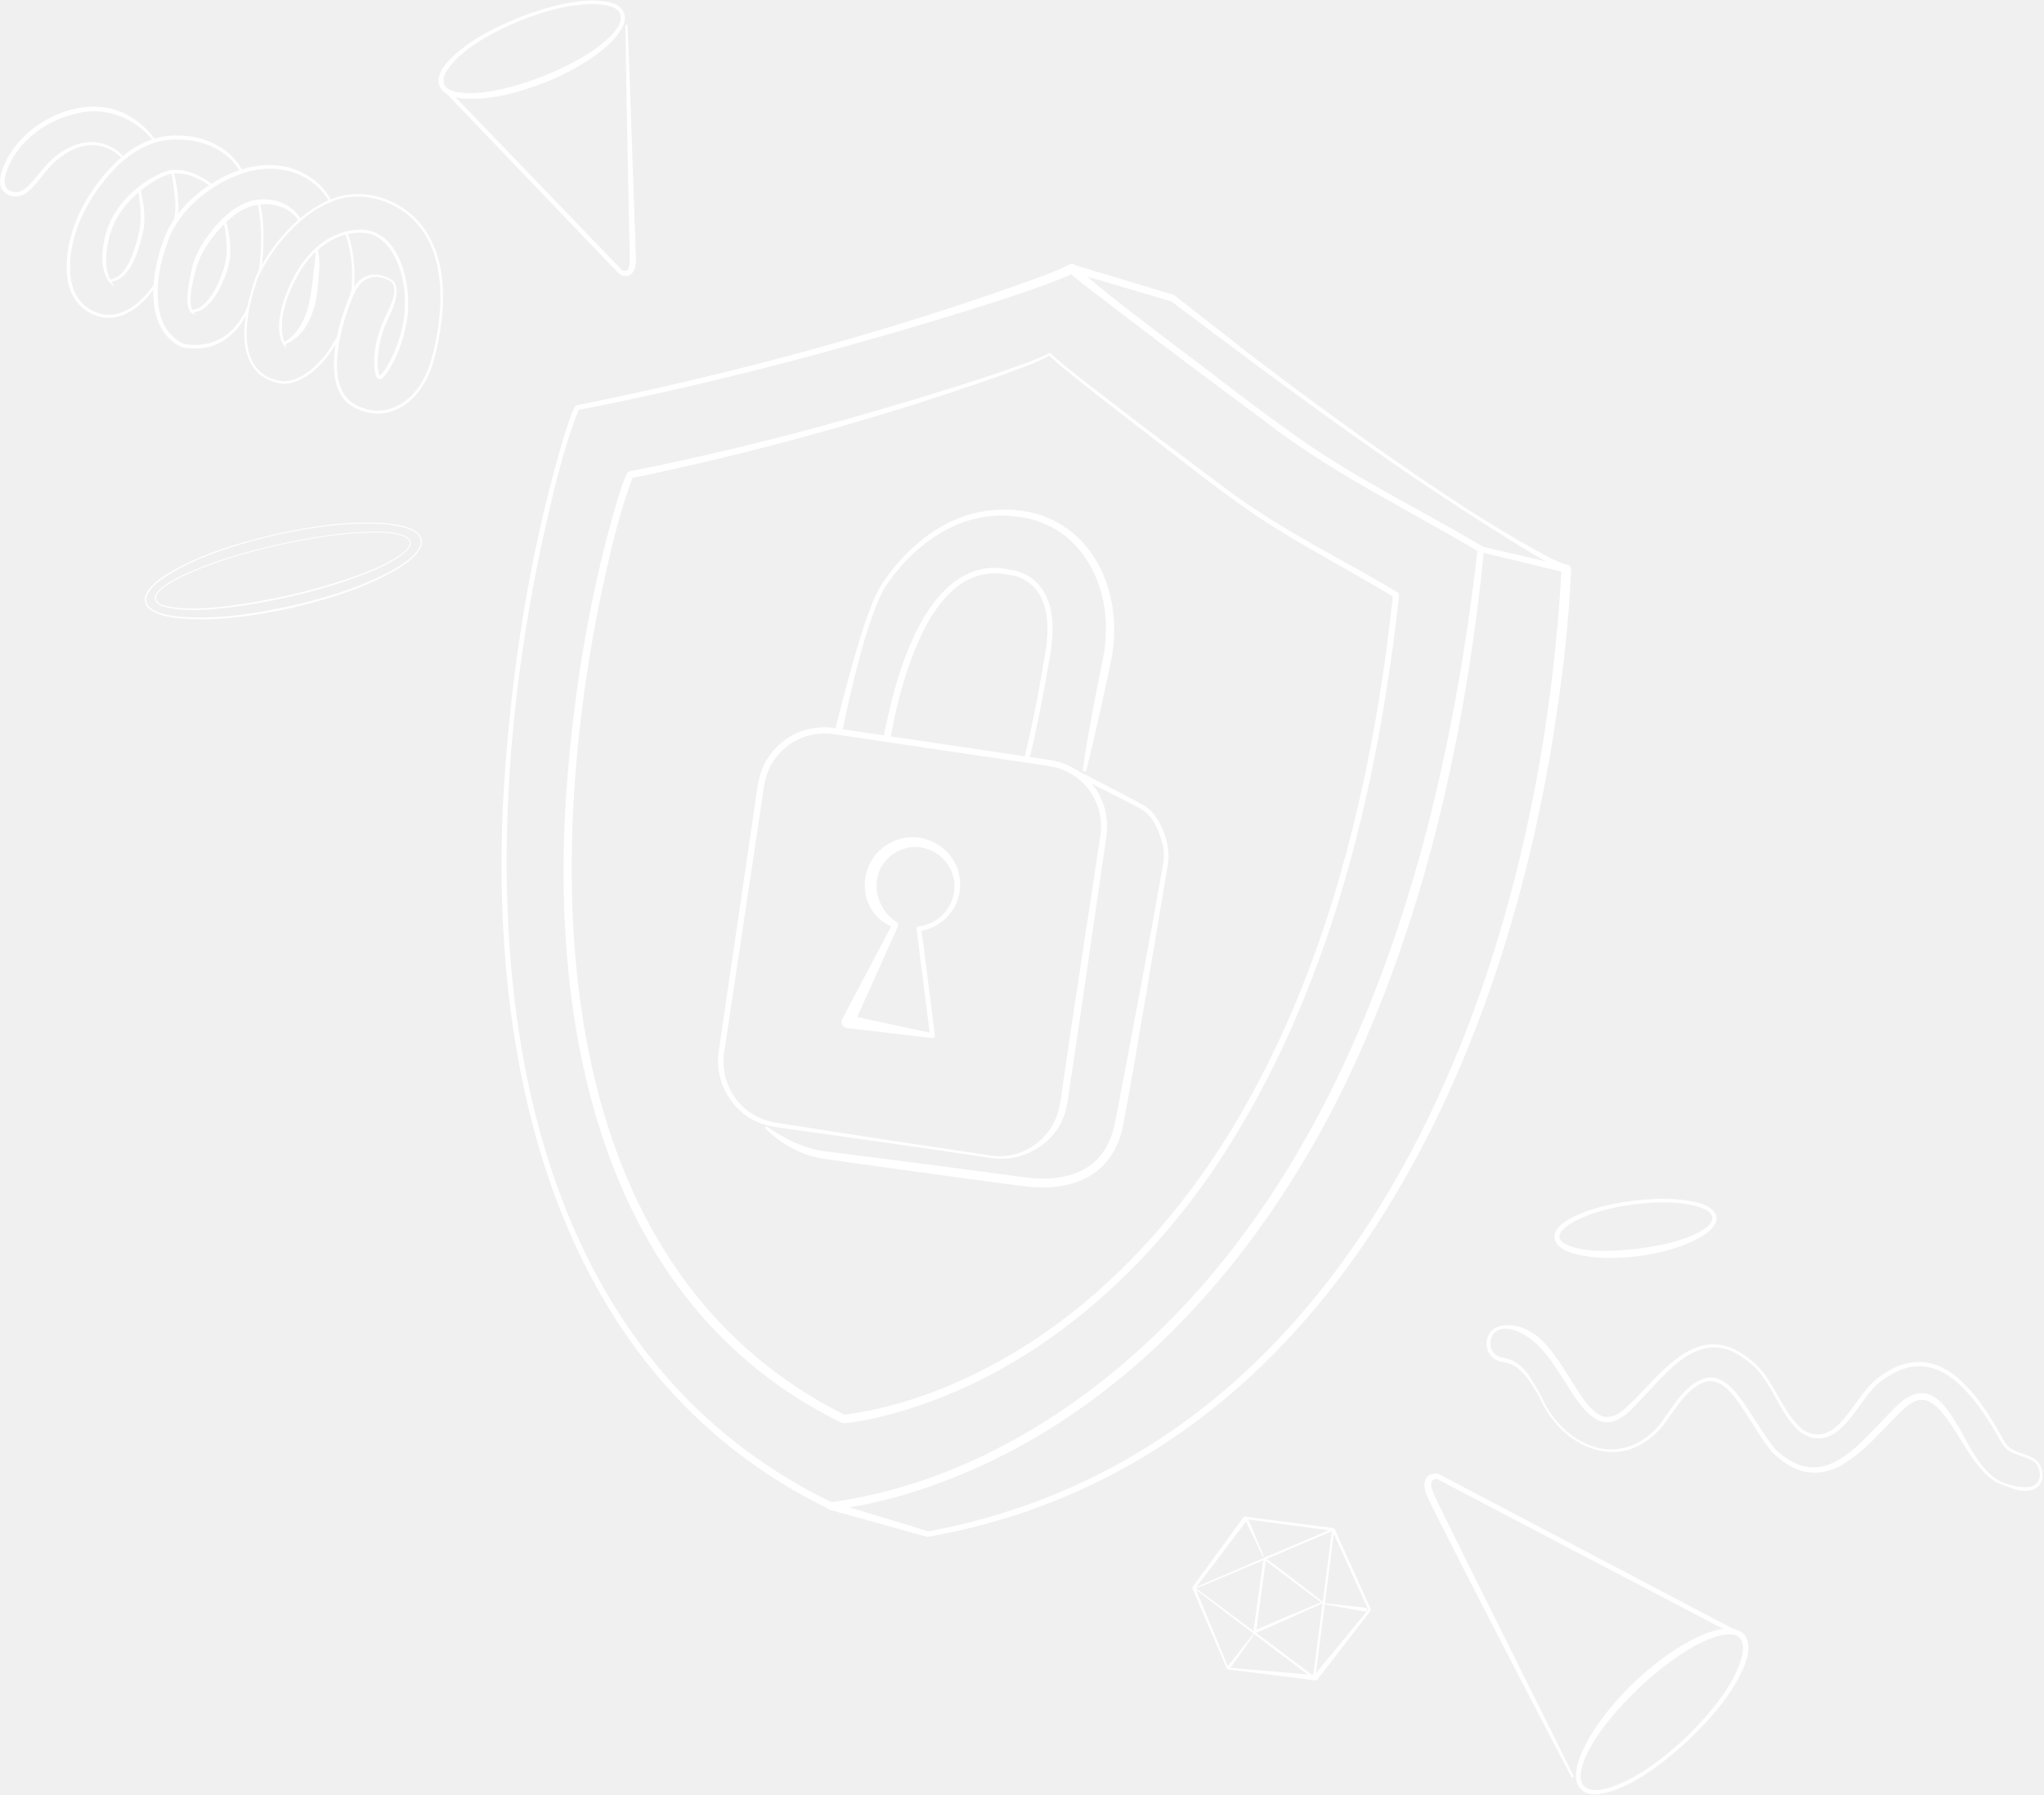
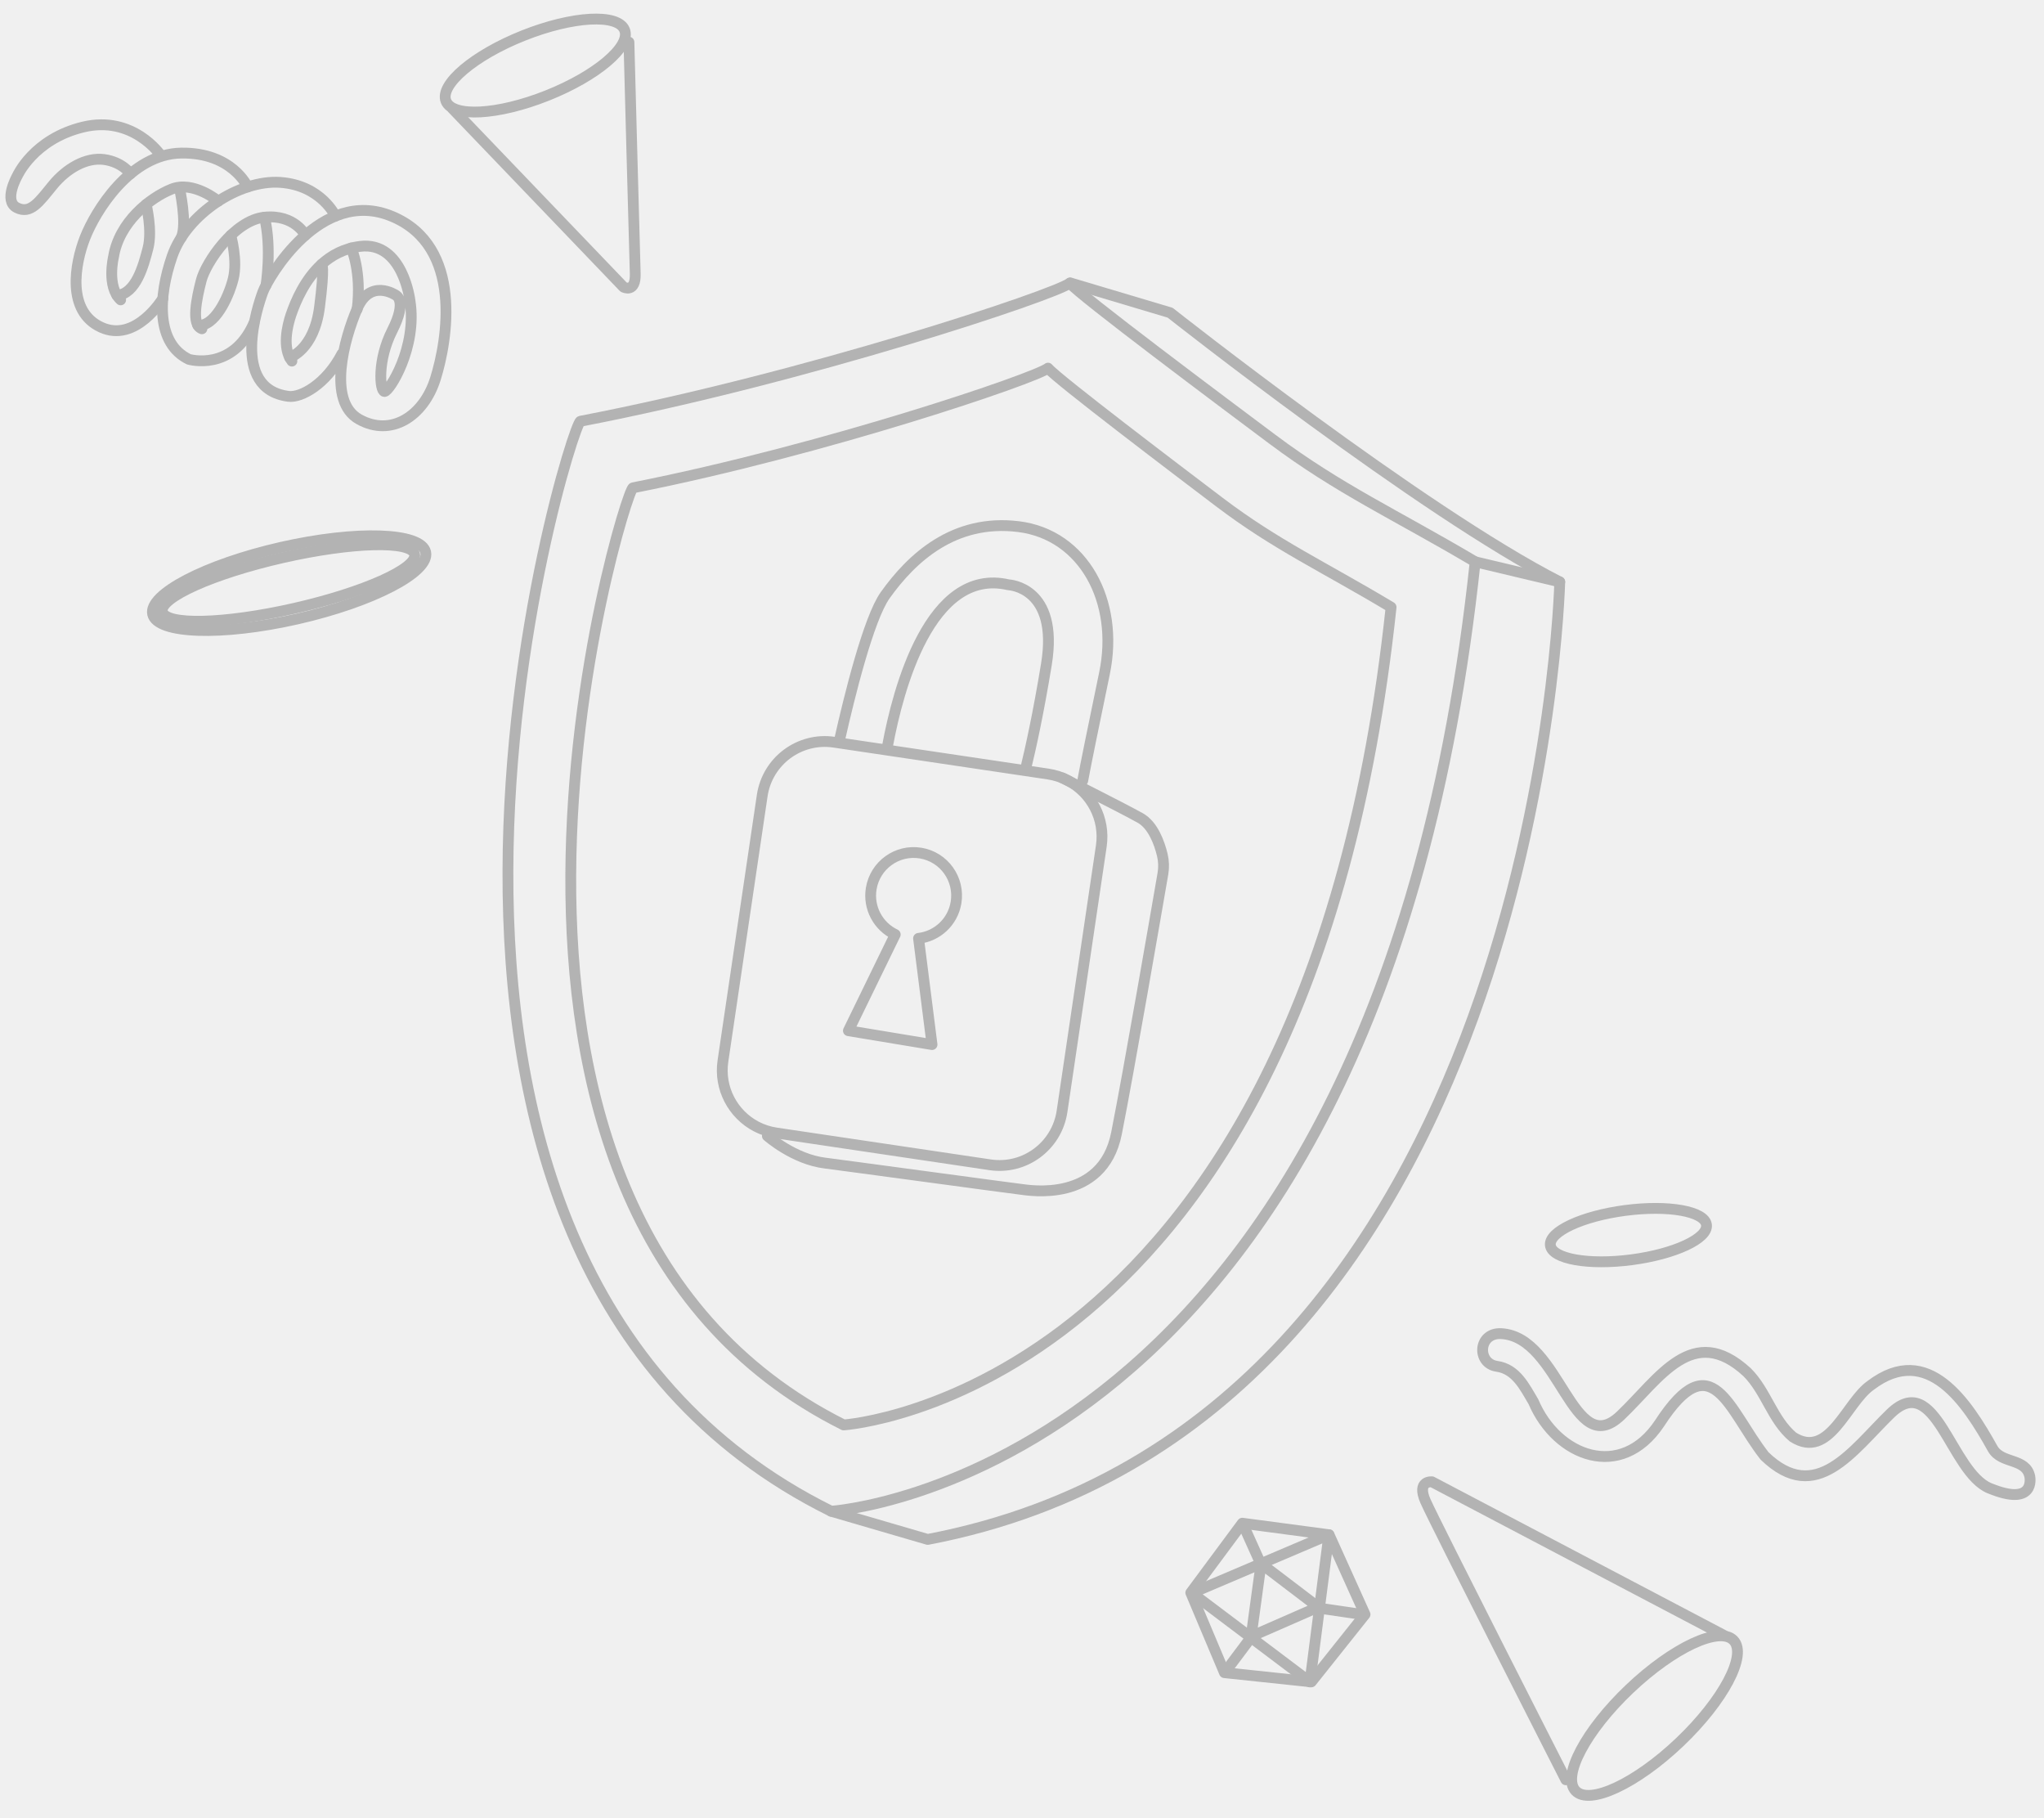
- <svg xmlns="http://www.w3.org/2000/svg" viewBox="0 0 1056 927" fill="none">
-   <path d="M618.001 820.47C638.561 835.71 658.931 850.82 679.291 866.16L678.281 866.58L688.241 789.98L689.001 790.55C665.351 800.65 641.771 810.54 618.001 820.46C618.001 820.46 641.771 810.54 618.001 820.46V820.47ZM616.711 820.31C640.561 810.01 664.601 799.67 688.581 789.55C688.951 789.38 689.401 789.72 689.341 790.12L679.551 866.74C679.501 867.21 678.911 867.46 678.541 867.16C657.861 851.65 637.201 835.91 616.721 820.3L616.711 820.31Z" fill="white" />
-   <path d="M682.461 827.62C672.561 820.31 662.841 813.03 653.091 805.51L653.941 805.16C653.911 806.76 653.601 808.33 653.421 809.91C652.281 818.47 650.151 834.37 648.961 843.07L647.941 842.3C659.391 837.27 670.811 832.49 682.461 827.62ZM683.941 827.8C672.281 833.1 660.391 838.5 648.531 843.65C648.021 843.89 647.421 843.43 647.511 842.88C648.731 834.11 650.901 818.35 652.121 809.74C652.371 808.15 652.491 806.53 652.911 804.96C652.981 804.68 653.271 804.5 653.561 804.58C663.781 812.08 673.921 820.03 683.951 827.81L683.941 827.8Z" fill="white" />
-   <path d="M652.401 803.98L643.361 785.09C643.181 784.71 643.341 784.26 643.721 784.08C644.111 783.89 644.581 784.08 644.741 784.47L652.891 803.76C653.031 804.07 652.541 804.3 652.401 803.98Z" fill="white" />
-   <path d="M647.73 844.59L635.43 861.81C635.17 862.17 634.68 862.25 634.32 862C633.95 861.74 633.88 861.21 634.16 860.86L647.26 844.25C647.48 843.96 647.95 844.3 647.73 844.6V844.59Z" fill="white" />
-   <path d="M683.931 828.02L705.501 830.45C706.041 830.51 706.441 831 706.371 831.55C706.311 832.12 705.771 832.52 705.211 832.41L683.851 828.56C683.521 828.51 683.591 827.98 683.931 828.02V828.02Z" fill="white" />
-   <path d="M688.41 790.7L643.55 784.67L644.6 784.79L617.34 820.7L617.43 819.96L634.73 861.67L634.35 861.39L679.77 865.28L678.57 865.78L707.13 831.15L707.05 831.8L688.4 790.71L688.41 790.7ZM689.37 789.41L708.21 831.27C708.31 831.49 708.27 831.74 708.13 831.92L680.7 867.45C680.41 867.83 679.94 868 679.5 867.95L634.26 862.29C634.09 862.27 633.94 862.16 633.88 862.01L616.05 820.52C615.94 820.27 615.98 819.98 616.14 819.78L642.66 783.32C642.66 783.32 642.68 783.3 642.7 783.3L643.72 783.43L689.37 789.39V789.41Z" fill="white" />
-   <path d="M1033.23 766.43C1022.02 761.54 1015.19 746.35 1008.49 736.65C1005.23 731.89 1001.99 726.79 996.83 724.04C990.69 720.9 985.17 725.98 980.92 730.28C971.68 739.41 963.33 749.77 951.89 756.51C942.65 762.04 931.99 762.19 922.99 756.1C920.14 754.24 917.55 752.08 915.16 749.73C910.9 744.21 907.25 738.31 903.56 732.5C898.83 725.61 892.04 712.38 882.38 713.47C872.88 715.44 866.37 726.46 861.01 733.88C856.97 739.58 851.63 744.53 845.15 747.4C832.01 753.52 816.36 748.17 806.65 738.26C801.66 733.38 797.76 727.46 795.01 721.08C791.18 714.77 786.84 706.43 779 704.09L778.08 703.82C777.77 703.74 777.45 703.7 777.13 703.64L776.17 703.47C771.06 702.93 767.29 697.78 768.1 692.74C769.05 685.81 775.53 683.65 781.71 684.72C795.88 686.3 804.54 701.83 811.5 712.62C815.85 719.17 819.61 726.86 826.45 730.88C831.16 733.46 836.15 730.74 839.77 727.36C852.57 716.1 867.15 693.94 885.73 694.36C892.1 694.52 898.05 697.49 903.02 701.29C906.95 704.16 910.34 707.79 913.01 711.82C919.12 720.8 922.95 731.4 931.44 738.49C938.79 743.09 945.31 740.97 951.23 734.4C957.94 727.36 962.48 717.57 970.6 711.46C983.38 701.67 997.3 700.32 1010.24 710.72C1021.31 719.73 1028.5 732.11 1035.39 744.31C1035.9 745.16 1036.32 745.92 1037 746.6C1040.44 750.27 1045.84 750.54 1050.11 753.01C1055.96 755.83 1057.47 765.91 1051.18 769.09C1045.13 771.76 1038.77 768.5 1033.23 766.41V766.43ZM1033.68 765.34C1037.32 766.88 1041.24 767.76 1045.02 768.11C1046.85 768.29 1048.74 768.19 1050.41 767.49C1055.75 765.03 1054.51 756.41 1049.46 754.17C1045.35 751.92 1039.45 751.45 1035.91 747.64C1035.19 746.93 1034.55 745.93 1034.06 745.08C1027.22 733.21 1019.83 720.9 1009.01 712.31C996.68 702.67 983.95 704.05 971.96 713.33C960.64 721.25 952.89 746.37 936.05 742.57C933.98 742.03 932.09 741.08 930.33 739.99C928.16 738.14 926.26 736 924.55 733.76C917.21 723.97 913.58 711.41 903.76 703.68C902.29 702.52 900.42 701.17 898.83 700.16C877.26 686.52 860.94 709.31 847.34 723.37C841.76 729.26 834.2 737.98 825.21 733.39C817.64 729.2 813.47 721.09 808.88 714.29C802.44 704.32 796 693.31 784.99 688.1C781.63 686.5 777.27 685.43 773.88 687.13C769.29 689.3 768.63 696.28 772.46 699.48C774.41 701.3 777.28 701.23 779.65 702.09C785.15 703.9 788.99 708.7 791.84 713.46C793.29 715.84 794.64 718.25 796 720.64C801.29 733.04 811.51 744.12 824.8 747.63C838.54 751.51 851.99 744.33 859.62 732.88C865.2 724.99 871.89 713.67 882.12 711.6C892.99 710.32 900.04 723.75 905.32 731.36C908.89 736.96 913.16 743.52 916.83 748.22C934.95 765.57 949.58 757.44 964.9 741.68C969.42 737.12 973.8 732.37 978.4 727.73C984.9 720.8 993.12 715.86 1001.64 723.32C1013.86 734.26 1018.82 757.98 1033.69 765.32L1033.68 765.34Z" fill="white" />
-   <path d="M150.781 313.97C131.571 318.09 111.771 321.21 92.091 319.33C71.371 317.13 68.851 307.17 86.871 296.18C103.851 286.09 123.051 280.42 142.161 275.92C161.341 271.76 181.111 268.62 200.781 270.42C221.471 272.56 223.901 282.42 206.031 293.46C189.091 303.65 169.891 309.4 150.791 313.98L150.781 313.97ZM150.541 312.92C169.571 308.47 188.721 302.83 205.631 292.84C222.901 282.29 221.051 273.16 200.701 270.98C181.121 269.17 161.381 272.29 142.261 276.41C123.231 280.95 104.091 286.66 87.221 296.75C70.091 307.33 71.861 316.38 92.181 318.49C111.741 320.22 131.451 317.08 150.541 312.92Z" fill="white" />
-   <path d="M149.16 308.36C132.52 311.96 98.88 318.44 83.25 312.88C73.42 308.07 87.98 300.3 92.59 297.96C108.55 290.15 125.79 285.36 143.04 281.34C160.33 277.55 177.96 274.45 195.72 274.63C204.14 274.61 220.44 277.05 207.2 286.97C199.91 292.1 191.52 295.38 183.24 298.49C172.11 302.52 160.69 305.7 149.17 308.36H149.16ZM148.97 307.51C160.48 304.91 171.88 301.79 183 297.83C191.26 294.78 199.63 291.58 206.89 286.53C219.74 277.18 203.6 275.12 195.71 275.08C177.99 274.89 160.39 277.96 143.13 281.74C125.94 285.79 108.73 290.62 92.84 298.44C88.75 300.56 74.38 308.13 83.5 312.31C98.9 317.67 132.54 311.11 148.97 307.51Z" fill="white" />
-   <path d="M428.789 779.7C281.819 708.79 249.179 539.01 261.509 390.23C266.079 334.17 275.459 278.35 291.679 224.43C293.169 219.89 294.479 215.45 296.519 211.04C296.729 210.67 296.929 210.2 297.279 209.82C297.399 209.72 297.519 209.48 298.139 209.31L298.569 209.22L300.289 208.88L303.729 208.19C383.819 191.69 463.149 170.26 539.939 142.1C543.909 140.4 548.439 138.92 552.039 136.71C552.039 136.71 552.519 136.48 552.529 136.48C553.569 135.98 554.769 136.24 555.519 137.03C558.969 140.8 563.189 144.11 567.119 147.44C579.489 157.65 592.349 167.26 605.089 177.02C630.799 196.15 655.799 216.42 682.539 234.11C709.479 251.57 738.319 265.85 765.919 282.24C766.509 282.58 766.819 283.23 766.739 283.87C758.339 367.16 741.449 450.39 709.269 528C667.599 629.84 593.479 724.94 488.119 764.98C470.769 771.54 452.799 776.71 434.389 779.21L431.849 779.51C430.929 779.55 429.939 779.78 428.759 779.71L428.789 779.7ZM429.549 775.92C508.829 764.88 578.829 715.64 628.979 654.81C679.969 592.85 712.449 517.76 733.839 440.92C747.989 389.42 757.329 336.63 763.419 283.51C763.419 283.51 764.259 285.16 764.229 285.13C727.469 263.26 688.439 244.57 654.429 218.3C628.649 199.13 602.869 179.95 577.389 160.38C569.889 154.52 558.789 146.56 551.739 140.24L555.209 140.56C553.799 141.56 552.709 141.99 551.579 142.54C535.269 149.34 518.349 154.49 501.549 159.88C438.889 179.29 375.429 196.24 311.129 209.32C308.489 209.89 301.799 211.12 299.059 211.69L298.629 211.77C299.109 211.64 299.119 211.5 299.139 211.51C299.039 211.65 298.889 211.91 298.769 212.16C290.249 233.8 285.289 256.79 280.149 279.47C243.069 452.22 247.999 687.61 429.549 775.92V775.92Z" fill="white" />
-   <path d="M435.238 735.1C309.208 673.94 282.709 527.71 293.269 400.29C297.219 352.28 305.269 304.53 318.949 258.3C320.329 253.95 321.629 249.54 323.569 245.29C323.719 244.96 324.029 244.43 324.329 244.07C324.399 243.93 325.089 243.45 325.459 243.41C327.329 243.08 332.659 241.95 334.649 241.59C389.489 230.3 443.618 215.6 496.998 198.73C508.418 195.07 519.828 191.33 531.058 187.13C534.688 185.66 538.579 184.43 541.899 182.4C542.179 182.22 542.538 182.27 542.758 182.5C549.278 188.71 556.719 194.09 563.769 199.71C585.339 216.44 607.179 232.83 629.009 249.22C636.269 254.7 643.629 259.98 651.249 264.91C674.159 279.77 698.599 291.93 722.059 305.97C722.599 306.29 722.879 306.9 722.819 307.49C720.329 330.33 717.108 353.1 713.048 375.73C699.868 449.13 677.468 521.85 638.618 585.98C597.208 654.6 532.639 713.49 453.149 732.24C448.199 733.38 443.148 734.3 438.098 734.92C437.268 735.03 436.158 735.15 435.258 735.11L435.238 735.1ZM436.128 730.71C458.298 727.94 480.099 720.74 500.399 711.2C560.079 683.16 607.158 633.27 640.168 576.88C676.298 515.03 697.389 445.42 710.069 375.19C714.119 352.64 717.238 329.93 719.678 307.15L720.439 308.66C697.159 294.46 672.699 282.03 649.899 266.95C627.249 251.62 606.138 234.22 584.348 217.71C573.558 209.34 562.768 200.96 552.168 192.35C548.598 189.41 545.059 186.65 541.779 183.32C541.779 183.32 542.678 183.4 542.668 183.4C535.658 187.48 527.849 189.81 520.339 192.76C459.939 214.27 398.058 231.63 335.368 245.07C333.658 245.47 327.948 246.56 326.158 246.96C326.428 246.99 326.998 246.57 326.988 246.52C326.998 246.52 327.009 246.51 327.019 246.49C326.989 246.53 326.878 246.72 326.798 246.91C319.478 265.84 315.208 285.97 310.798 305.8C280.158 453.04 282.669 653.64 436.139 730.71H436.128Z" fill="white" />
-   <path d="M554.45 136.67L606.49 152.35C622.89 165.05 639.12 178.17 655.78 190.6C688.6 215.43 722.01 239.55 756.52 261.99C769.5 270.33 782.69 278.33 796.23 285.72C800.76 288.18 805.28 290.64 810.34 291.92C810.94 292.07 811.37 292.56 811.49 293.13L811.7 294.2C810.59 321.24 807.43 347.96 803.31 374.64C775.03 559.19 680.93 758.45 479.12 793.87L428.59 779.81C427.48 779.5 426.83 778.35 427.14 777.24C427.45 776.13 428.6 775.48 429.71 775.79C429.75 775.81 479.89 791.06 479.93 791.09L479.25 791.06C706.62 749.08 795.67 499.67 806.72 294.09L808.08 296.37C804.06 292.94 799.51 290.54 794.99 287.94C728.65 248.25 666.58 201.91 604.88 155.46L605.47 155.77L553.33 140.43C552.29 140.12 551.7 139.04 552 138C552.31 136.96 553.4 136.36 554.44 136.68L554.45 136.67Z" fill="white" />
-   <path d="M765.429 282.25L809.588 292.53C811.698 293.05 810.978 296.23 808.838 295.76L764.748 285.13C762.888 284.65 763.519 281.83 765.429 282.24V282.25Z" fill="white" />
-   <path d="M268.31 8.99C281.75 3.85 302.41 -2.56 316.53 1.65C322.35 3.52 324.44 8.67 321.56 14.1C318.15 20.53 312.28 25.13 306.56 29.31C298.83 34.74 290.39 39.04 281.65 42.59C268.49 47.65 254.47 51.68 240.19 50.93C225.9 50.02 222.2 41.19 232.31 30.77C242.34 20.7 255.31 14.25 268.31 9V8.99ZM268.93 10.55C255.89 16.03 237.28 25.2 230.13 37.71C224.06 50.66 246.87 48.4 253.95 47.08C267.52 44.66 280.67 39.91 293.01 33.81C301.14 29.7 309.23 24.95 315.64 18.44C324.32 9.42 321.84 3.02 309.3 2.18C295.46 1.5 281.77 5.63 268.93 10.55Z" fill="white" />
-   <path d="M232.33 47.08L321.72 139.93L321.41 139.7C322.2 139.96 323.38 140.06 324.03 139.53C325.49 138.17 325.37 135.23 325.34 133.12L325.26 128.99L324.93 112.46C324.6 95.99 323.94 62.81 323.61 46.34L323.1 13.28C323.1 12.97 323.34 12.72 323.65 12.72C323.95 12.72 324.2 12.95 324.21 13.25L325.51 46.29C326.07 62.77 327.23 95.9 327.8 112.37C327.9 115.33 328.42 130.37 328.51 133.02C328.99 138.18 326.83 144.97 320.33 141.79C319.97 141.87 231.12 48.62 230.82 48.53C230.42 48.11 230.43 47.44 230.85 47.04C231.27 46.64 231.93 46.65 232.34 47.07L232.33 47.08Z" fill="white" />
-   <path d="M174.551 175.69C169.441 185.55 158.791 197.7 146.951 198.25C142.441 197.92 137.911 196.39 134.341 193.56C120.871 182.09 127.111 157.22 132.241 142.77C139.951 126.59 154.121 109.7 171.061 102.91C187.981 95.98 208.371 103.2 218.921 117.73C232.041 136.4 230.111 161.12 225.121 182.25C222.301 195.1 215.011 208.81 201.521 212.75C194.881 214.67 187.681 213.26 181.811 209.76C175.751 206.15 173.121 198.81 172.661 192.15C171.771 178.71 175.611 165.46 180.451 153.08C184.101 142.86 192.551 138.53 202.291 144.46C204.371 145.55 205.091 148.79 204.871 151.21C204.481 158.48 199.981 164.45 197.861 171.19C196.411 175.58 195.471 180.15 195.201 184.75C195.101 187.81 194.961 191 196.111 193.83C196.201 194 196.351 194.2 196.351 194.17C196.361 194.19 196.321 194.15 196.291 194.15C196.261 194.16 196.211 194.13 196.161 194.13C196.121 194.13 196.061 194.18 196.121 194.13C198.491 192.19 199.921 189.25 201.441 186.58C208.941 172.29 211.701 155.05 206.711 139.5C204.081 131.03 198.671 121.89 189.241 120.36C175.181 118.7 162.181 128.2 155.221 139.85C150.481 147.73 146.661 156.61 145.751 165.81C145.561 168.1 145.551 170.41 145.891 172.65C146.271 174.9 146.971 177.01 148.001 179.1C148.051 179.2 148.011 179.32 147.911 179.37C147.831 179.41 147.741 179.39 147.681 179.34C145.861 177.68 144.941 175.24 144.531 172.88C143.331 165.75 145.351 158.49 147.831 151.89C153.431 136.48 164.981 121.28 182.221 118.92C206.821 114.92 213.751 148.95 209.931 167.25C208.121 176.58 204.841 185.78 199.191 193.52C198.361 194.46 197.261 196.17 195.791 195.88C194.171 195.25 193.991 193.29 193.661 191.86C192.421 182.31 194.831 172.61 198.851 164C201.081 159.27 205.611 151.42 202.801 146.37C202.501 145.92 202.091 145.51 201.691 145.32C199.891 144.23 197.811 143.44 195.711 143.14C191.431 142.45 187.371 144.53 185.001 148.08C183.731 149.82 182.911 151.77 182.071 153.77C178.771 161.88 176.201 170.35 174.861 179C173.461 189.08 173.031 202.24 182.581 208.43C197.481 217.45 212.691 208.88 219.601 194.33C223.321 186.44 224.991 177.59 226.381 169C228.721 151.95 228.221 132.89 217.841 118.46C207.641 104.41 187.851 97.34 171.441 104.07C154.811 110.75 140.961 127.31 133.331 143.21C128.161 157.59 121.331 185.13 137.721 194.35C140.481 195.89 143.751 196.75 146.911 197.01C154.531 196.67 160.971 191.25 165.981 185.88C168.891 182.63 171.371 178.99 173.381 175.11C173.761 174.39 174.841 174.96 174.471 175.68L174.551 175.69Z" fill="white" />
-   <path d="M178.82 120.35C178.82 120.35 184.37 132.68 181.9 152.27" stroke="white" stroke-width="1.23" stroke-linecap="round" stroke-linejoin="round" />
-   <path d="M146.501 176.79C150.341 174.94 153.391 171.42 155.501 167.74C161.061 158.03 161.071 146.37 162.671 135.5C162.841 133.45 163.201 131.37 162.941 129.34C163.051 129.43 163.171 129.5 163.371 129.49C163.031 129.51 162.741 129.25 162.721 128.91C162.681 128.39 163.331 128.08 163.721 128.38C164.101 128.62 164.241 129.09 164.371 129.48C165.651 136 164.681 142.75 164.061 149.29C162.911 160.47 158.481 173.89 146.851 177.98C146.091 178.17 145.741 177.07 146.491 176.8L146.501 176.79Z" fill="white" />
-   <path d="M170.011 104.04C163.761 92.53 150.691 86.68 137.901 87.13C135.411 87.33 132.751 87.62 130.321 88.17C128.881 88.38 126.821 89.16 125.381 89.5C122.631 90.44 119.721 91.65 117.081 92.91C104.671 99.26 93.311 109.15 87.681 122.09C82.781 134.55 79.551 148.91 82.691 162.14C84.171 168.65 88.841 174.78 94.361 177.37C100.891 179.01 108.321 178.12 114.221 174.74C120.311 171.34 124.651 165.48 127.501 159.19C127.831 158.46 128.941 158.96 128.631 159.69C124.571 169.72 115.891 178.49 104.761 179.77C101.051 180.25 97.351 180.19 93.681 179.22C90.401 177.64 87.441 175.34 85.231 172.43C74.961 158.65 79.631 136.01 85.561 121.17C91.511 107.67 103.211 97.55 116.141 90.97C122.131 88.19 128.571 85.99 135.171 85.44L137.831 85.23C139.331 85.3 141.691 85.23 143.171 85.47C154.681 86.53 165.771 93.11 171.131 103.54C171.481 104.31 170.361 104.82 170.011 104.05V104.04Z" fill="white" />
-   <path d="M154.341 114.01C147.421 103.7 132.031 103.01 122.491 110.15C113.581 116.38 103.931 128.52 101.171 139.14C99.701 145.07 98.041 151.18 98.571 157.29C98.841 159.23 99.271 161.16 101.001 162.24C101.091 162.3 101.131 162.42 101.071 162.51C93.491 161.94 98.131 143.44 99.161 138.64C101.031 130.28 106.071 123 111.531 116.56C117.851 109.45 126.261 102.75 136.331 102.96C143.921 102.93 151.861 106.5 155.461 113.46C155.801 114.19 154.751 114.72 154.361 114.02L154.341 114.01Z" fill="white" />
-   <path d="M133.742 139.68C135.292 128.03 135.542 115.98 132.962 104.46C132.782 103.69 133.982 103.39 134.162 104.19C135.532 110.03 136.132 116.02 136.162 122.01C136.192 128 135.822 133.95 134.952 139.88C134.832 140.67 133.602 140.5 133.732 139.68H133.742Z" fill="white" />
-   <path d="M116.55 113.62C119.25 122.52 120.28 132.47 116.81 141.3C114.37 147.84 111.26 154.59 105.64 159.05C103.73 160.49 101.25 161.54 98.72 161.21C98.38 161.17 98.14 160.86 98.19 160.52C98.23 160.19 98.53 159.96 98.85 159.98C100.97 160.15 103.02 159.19 104.69 157.81C109.79 153.4 112.67 146.9 114.96 140.65C116.49 136.35 117.33 132.01 117.12 127.45C117.03 122.93 116.37 118.37 115.38 113.96C115.17 113.22 116.33 112.85 116.56 113.62H116.55Z" fill="white" />
-   <path d="M124.22 88.86C118.17 77.9 105.22 72.3 93.08 72.08C80.47 71.16 68.78 77.59 60.04 86.35C45.76 100.97 34.8 121.22 36.34 142.15C36.76 146.23 37.91 150.28 40.14 153.67C44.54 160.4 53.44 164.33 61.3 161.92C69.21 159.54 75.47 153.09 79.98 146.36C80.4 145.65 81.47 146.31 81.03 147C76.34 154.13 70.07 160.71 61.72 163.35C53.23 166.02 43.55 161.94 38.74 154.6C36.31 150.93 35.08 146.62 34.62 142.34C32.95 120.8 44.01 100.09 58.66 84.98C70.23 73.52 83.13 67.86 99.56 70.67C110.14 72.48 120.44 78.47 125.33 88.37C125.67 89.14 124.54 89.63 124.2 88.87L124.22 88.86Z" fill="white" />
-   <path d="M109.09 96.45C103.61 92.47 97.08 89.26 90.3 89.59C85.04 89.93 80.36 93.06 76.03 95.89C68.59 101.15 62.14 108.06 58.49 116.47C55.07 124.92 52.23 139.72 58.73 147.19C58.95 147.41 58.59 147.79 58.36 147.57C51.99 141.99 52.28 132.36 53.75 124.69C56.33 109.24 68.81 95.9 83.12 89.5C89.05 86.52 96.09 87.61 101.86 90.42C104.73 91.8 107.41 93.47 109.88 95.51C110.14 95.73 110.18 96.11 109.96 96.38C109.74 96.65 109.35 96.68 109.09 96.46V96.45Z" fill="white" />
-   <path d="M72.431 97.54C74.161 104.18 75.151 111.12 74.261 118C72.301 127.28 68.071 144.79 56.661 145.65C55.881 145.68 55.781 144.52 56.561 144.42C63.381 143.49 66.611 136.34 68.771 130.56C70.901 124.28 72.971 117.81 72.681 111.12C72.591 106.69 72.051 102.21 71.231 97.83C71.061 97.08 72.221 96.76 72.431 97.53V97.54Z" fill="white" />
-   <path d="M89.821 89.12C90.911 93.36 91.621 97.67 91.981 102.03C92.241 106.44 92.511 110.99 90.721 115.19C90.581 115.5 90.211 115.63 89.901 115.49C89.601 115.35 89.461 115 89.591 114.69C91.481 108.65 90.321 101.96 89.621 95.76C89.321 93.63 88.991 91.49 88.621 89.38C88.481 88.62 89.631 88.36 89.821 89.12Z" fill="white" />
-   <path d="M78.731 72.23C69.621 60.86 54.121 54.83 39.831 58.52C25.771 61.68 12.341 70.45 5.641 83.4C4.001 86.47 2.511 90.06 2.401 93.54C2.351 95.65 3.061 97.48 4.831 98.37L5.971 98.87C10.281 100.53 13.991 96.84 16.711 93.8C19.181 91.06 21.381 88.08 23.951 85.23C31.511 76.89 43.551 70.44 54.821 74.78C58.441 76.12 61.751 78.27 64.181 81.41C64.651 82.05 63.721 82.8 63.211 82.16C61.001 79.37 57.721 77.3 54.351 76.14C43.601 72.25 32.511 78.67 25.421 86.57C23.001 89.29 20.791 92.36 18.281 95.19C15.671 98.09 12.661 101.32 8.361 101.5C3.681 101.52 -0.209 98.41 0.071 93.51C0.131 89.63 1.911 85.36 3.471 82.45C13.391 62.89 40.861 49.25 61.951 57.59C69.091 60.46 75.311 65.3 79.731 71.54C80.171 72.22 79.201 72.9 78.721 72.24L78.731 72.23Z" fill="white" />
-   <path d="M846.991 648.79C835.541 650.17 823.751 650.52 812.541 647.29C800.901 643.93 799.671 635.98 810.381 629.88C820.481 624.26 831.951 621.84 843.251 620.29C854.571 618.96 866.261 618.44 877.421 621.29C889.011 624.38 890.001 632.03 879.761 638.25C869.821 644.29 858.371 647.1 846.991 648.79V648.79ZM846.481 644.94C857.401 643.44 868.681 641.35 878.461 636.1C887.291 631.04 886.681 626.04 876.881 623.16C866.081 620.17 854.551 620.8 843.491 622.13C836.061 623.17 828.701 624.78 821.661 627.26C816.701 628.95 798.791 636.63 808.481 642.48C818.541 647.64 835.351 646.23 846.491 644.95L846.481 644.94Z" fill="white" />
-   <path d="M511.99 598.14C480.24 593.32 433.52 586.78 401.85 582.32C398.15 581.9 394.3 580.95 390.83 579.32C376.39 572.74 368.45 556.5 371.61 541.02C375.04 517.59 386.03 442.78 389.38 419.92C390.55 413.39 391.08 404.05 393.54 397.74C396.31 390.44 401.74 384.26 408.43 380.33C415.15 376.36 423.23 374.93 430.92 376.01L518.97 389.09L540.98 392.36C544.7 392.83 548.651 393.82 552.091 395.48C562.711 400.43 570.391 410.97 571.711 422.62C572.231 426.44 571.881 430.34 571.281 434.11C567.871 457.54 557.12 532.39 553.6 555.22C552.41 561.76 551.85 571.1 549.31 577.4C543.63 591.96 527.17 600.6 511.99 598.13V598.14ZM512.17 596.91C526.65 599.19 541.4 589.8 546.07 576.16C548.15 570.55 548.88 560.78 549.94 554.69L553.16 532.67C554.14 525.64 567.52 438.38 568.18 433.66C570.33 423.15 567.2 411.82 559.41 404.35C555.62 400.65 550.91 397.89 545.79 396.49C542.61 395.6 522.23 392.81 518.5 392.21L430.44 379.17C423.45 378.21 416.14 379.51 410.05 383.13C403.99 386.72 399.08 392.31 396.6 398.92C394.44 404.52 393.68 414.3 392.6 420.4C389.2 443.11 377.94 518.15 374.45 541.45C371.38 555.8 378.461 570.84 391.841 577.13C395.131 578.7 398.52 579.61 402.16 580.09C433.7 585.1 480.441 592.22 512.151 596.92L512.17 596.91Z" fill="white" />
-   <path d="M396.301 582.01C405.001 587.95 414.701 592.98 425.211 594.51C446.361 597.29 475.001 600.82 496.251 603.69C506.941 605.08 517.851 606.56 528.551 608.02C538.781 609.52 549.841 609.16 559.171 604.42C568.561 599.82 574.181 590.23 575.961 580.16L577.241 573.78C585.391 531.44 593.491 488.11 601.041 445.57C601.541 442.51 601.421 439.36 600.661 436.35C598.871 429.44 596.081 421.87 589.771 418.06C585.961 415.89 576.451 411.16 572.441 409.06C564.701 405.12 556.871 401.31 549.071 397.48C548.331 397.12 548.031 396.23 548.391 395.5C548.751 394.77 549.641 394.47 550.371 394.82C561.201 400.44 580.421 410.21 590.921 415.97C599.521 420.74 605.131 436.6 603.441 445.95C596.631 485.83 588.851 534.98 581.461 574.57L580.241 580.99C578.301 592.32 571.761 603.18 561.231 608.39C551.031 613.6 539.251 614.16 528.131 612.6C517.411 611.18 506.491 609.77 495.791 608.29C474.441 605.34 445.861 601.52 424.621 598.41C413.571 596.55 403.401 590.71 395.451 582.96C395.201 582.71 395.201 582.3 395.451 582.06C395.681 581.83 396.041 581.82 396.291 582.01H396.301Z" fill="white" />
-   <path d="M492.911 460.83C495.221 444.24 477.801 431.94 463.101 440.08C448.941 448.07 449.951 467.75 463.231 476.27C463.971 476.68 464.311 477.58 463.961 478.34L441.131 529.19L438.691 524.46L481.971 533.72L480.541 535.1C480.541 535.1 473.511 479.82 473.511 479.81C473.421 479.13 473.921 478.51 474.601 478.44C479.151 478 483.511 475.92 486.791 472.75C490.101 469.59 492.241 465.31 492.911 460.83V460.83ZM495.661 461.29C493.961 471.47 485.111 479.73 474.881 480.91L475.971 479.52L483.001 534.79C483.111 535.57 482.421 536.28 481.631 536.18C481.571 536.21 437.671 531 437.611 531.02C435.391 530.8 434.061 528.22 435.171 526.29L461.201 477L461.931 479.07C443.471 472.55 441.721 447.57 457.451 436.82C475.581 424.61 499.381 439.72 495.681 461.3L495.661 461.29Z" fill="white" />
-   <path d="M456.822 378.91C462.452 351.18 475.292 301.27 506.902 294.01C511.872 292.94 517.042 293.2 521.912 294.34C525.372 294.5 531.292 296.8 534.522 299.88C545.292 309.55 544.702 325.6 542.492 338.66C541.032 347.44 539.442 356.21 537.712 364.95C536.002 373.69 534.152 382.41 532.062 391.08C531.612 392.75 529.062 392.21 529.452 390.44C533.662 373.21 537.012 355.75 539.902 338.23C541.312 329.7 542.022 320.73 539.402 312.43C537.042 304.35 530.042 297.74 521.552 297.01C489.942 289.99 474.622 327.1 467.042 351.51C464.282 360.72 462.112 370.11 460.392 379.58C459.952 381.89 456.412 381.33 456.822 378.91V378.91Z" fill="white" />
-   <path d="M431.791 375.59C435.061 362.7 438.341 349.83 442.101 337.08C444.021 330.71 445.931 324.34 448.201 318.07C450.551 311.77 452.851 305.4 456.821 299.85C470.221 280.62 490.461 264.62 514.671 263.41C560.881 260.39 583.111 303.37 573.361 344.43C569.631 362.16 565.561 380.18 561.301 397.77C560.991 398.87 559.341 398.69 559.451 397.43C562.111 378.44 566.311 357.62 570.101 338.74C573.561 319.9 570.131 299.06 557.691 284.06C549.561 274.08 537.351 267.85 524.541 266.76C497.451 263.33 473.701 279.71 458.681 301.19C454.921 306.46 452.691 312.79 450.451 318.87C448.281 325.09 446.311 331.41 444.581 337.79C441.091 350.55 438.061 363.45 435.471 376.42C434.981 378.84 431.221 378.16 431.791 375.59V375.59Z" fill="white" />
-   <path d="M872.45 898.7C860.63 909.69 841.26 925.34 824.81 926.79C817.85 927.25 813.55 922.79 814.26 915.82C815.14 907.61 819.37 900.3 823.62 893.48C832.43 880.05 843.74 868.41 856.36 858.53C864.91 852.03 874.01 846.11 884.33 842.7C899.75 837.62 907.37 845.35 901.13 860.59C894.83 875.42 883.9 887.68 872.45 898.7V898.7ZM871.14 897.32C882.51 886.11 898.3 868.47 900.5 852.35C901.41 836.16 878.37 848.17 871.47 852.55C858.21 860.82 846.38 871.38 835.97 883.01C829.15 890.77 822.64 899.19 818.64 908.74C813.31 921.89 818.63 927.58 832.18 923.17C847.03 918.04 859.7 907.91 871.13 897.32H871.14Z" fill="white" />
-   <path d="M894.16 843.4C894.28 843.43 740.31 763 742.4 763.83C736.6 764.28 740.66 771.33 742.07 774.56L744.44 779.49C761.97 815.17 795.01 881.07 812.95 917.3C813.1 917.61 812.98 917.99 812.67 918.14C812.36 918.29 811.99 918.17 811.83 917.87C789.69 875.59 762.71 823.59 741.28 781.04C739.9 778.12 737.55 773.9 736.57 770.82C735.42 767.74 735.53 762.94 739.2 761.56C740.48 761.08 741.83 760.88 743.15 761.3L895.26 841.27C895.84 841.58 896.07 842.3 895.76 842.88C895.45 843.46 894.73 843.69 894.15 843.38L894.16 843.4Z" fill="white" />
+ <svg xmlns="http://www.w3.org/2000/svg" viewBox="0 0 189 168" fill="none">
+   <path d="M110.215 147.261L121.126 155.481L122.877 141.874L110.215 147.261Z" stroke="#B3B3B3" stroke-linecap="round" stroke-linejoin="round" />
+   <path d="M121.886 148.563L116.606 144.544L115.688 151.274L121.886 148.563Z" stroke="#B3B3B3" stroke-linecap="round" stroke-linejoin="round" />
+   <path d="M116.471 144.327L114.947 140.936" stroke="#B3B3B3" stroke-linecap="round" stroke-linejoin="round" />
+   <path d="M115.558 151.531L113.307 154.535" stroke="#B3B3B3" stroke-linecap="round" stroke-linejoin="round" />
+   <path d="M122.01 148.666L125.816 149.222" stroke="#B3B3B3" stroke-linecap="round" stroke-linejoin="round" />
+   <path d="M122.895 141.874L114.874 140.808L110.107 147.235L113.22 154.624L121.255 155.473L126.219 149.242L122.895 141.874Z" stroke="#B3B3B3" stroke-linecap="round" stroke-linejoin="round" />
+   <path d="M183.975 137.581C180.353 136.087 179.002 126.595 174.801 130.673C171.282 134.089 167.932 139.195 163.162 134.59C159.828 130.314 158.31 124.103 153.446 131.581C149.892 136.906 143.957 134.671 141.793 129.584C140.971 128.199 140.187 126.554 138.406 126.304C136.53 126.032 136.656 123.161 138.826 123.284C144.294 123.593 145.399 135.101 149.86 130.849C153.455 127.423 156.508 122.213 161.54 126.845C163.313 128.6 163.875 131.233 165.786 132.842C169.159 134.986 170.728 129.622 172.981 128.06C178.284 124.039 181.904 129.705 184.258 133.916C185.07 135.352 187.335 134.746 187.688 136.499C187.709 136.59 188.202 139.321 183.976 137.579L183.975 137.581Z" stroke="#B3B3B3" stroke-linecap="round" stroke-linejoin="round" />
+   <path d="M27.487 57.218C34.457 55.635 39.773 52.87 39.36 51.041C38.946 49.213 32.96 49.014 25.989 50.597C19.018 52.181 13.702 54.946 14.116 56.774C14.53 58.603 20.516 58.801 27.487 57.218Z" stroke="#B3B3B3" stroke-linecap="round" stroke-linejoin="round" />
+   <path d="M27.205 56.238C33.647 54.775 38.632 52.539 38.339 51.245C38.047 49.95 32.587 50.087 26.145 51.55C19.703 53.013 14.718 55.248 15.011 56.543C15.304 57.837 20.763 57.701 27.205 56.238Z" stroke="#B3B3B3" stroke-linecap="round" stroke-linejoin="round" />
+   <path d="M50.596 8.833C55.157 7.018 58.362 4.305 57.755 2.773C57.148 1.242 52.959 1.471 48.397 3.287C43.836 5.102 40.631 7.815 41.238 9.346C41.845 10.878 46.035 10.648 50.596 8.833Z" stroke="#B3B3B3" stroke-linecap="round" stroke-linejoin="round" />
+   <path d="M41.831 10.034L57.661 26.542C57.661 26.542 58.797 27.134 58.737 25.28C58.676 23.425 58.155 3.897 58.155 3.897" stroke="#B3B3B3" stroke-linecap="round" stroke-linejoin="round" />
+   <path d="M31.625 32.701C30.164 35.519 27.83 36.789 26.679 36.64C21.244 35.939 23.825 28.292 24.313 26.972C24.758 25.768 29.601 17.23 36.251 20.004C42.902 22.779 41.353 31.514 40.268 34.992C39.183 38.47 36.172 40.42 33.201 38.759C30.23 37.099 31.818 31.347 33.031 28.525C34.243 25.702 36.588 27.281 36.588 27.281C36.588 27.281 37.696 27.743 36.275 30.539C34.853 33.335 35.129 36.136 35.548 36.189C35.966 36.242 38.62 32.118 37.905 27.77C37.905 27.77 37.251 22.288 33.304 22.775C31.823 22.958 30.655 23.594 29.735 24.432C28.202 25.828 27.358 27.782 26.903 29.114C26.559 30.123 26.08 32.2 26.991 33.381" stroke="#B3B3B3" stroke-linecap="round" stroke-linejoin="round" />
+   <path d="M32.479 22.921C32.479 22.921 33.463 25.111 33.025 28.59" stroke="#B3B3B3" stroke-linecap="round" stroke-linejoin="round" />
+   <path d="M26.782 33.049C26.782 33.049 29.033 32.37 29.545 28.393C30.058 24.416 29.737 24.432 29.737 24.432" stroke="#B3B3B3" stroke-linecap="round" stroke-linejoin="round" />
+   <path d="M31.016 19.977C31.016 19.977 29.719 17.137 25.933 16.862C22.146 16.587 17.275 19.786 15.928 23.654C14.581 27.523 14.46 31.763 17.458 33.214C17.458 33.214 21.483 34.407 23.483 29.86" stroke="#B3B3B3" stroke-linecap="round" stroke-linejoin="round" />
+   <path d="M28.237 21.745C28.237 21.745 27.253 19.8 24.458 20.077C21.663 20.354 19.034 24.271 18.61 25.917C18.186 27.564 17.653 30.049 18.67 30.393" stroke="#B3B3B3" stroke-linecap="round" stroke-linejoin="round" />
+   <path d="M24.596 26.372C24.596 26.372 25.15 22.933 24.456 20.077" stroke="#B3B3B3" stroke-linecap="round" stroke-linejoin="round" />
+   <path d="M21.336 21.756C21.336 21.756 22.006 24.058 21.558 25.807C21.11 27.557 19.817 30.23 18.291 30.07" stroke="#B3B3B3" stroke-linecap="round" stroke-linejoin="round" />
+   <path d="M22.901 17.283C22.901 17.283 21.492 14.084 16.769 14.15C12.045 14.216 8.812 19.542 7.862 21.974C6.912 24.404 6.137 28.773 9.346 30.251C12.552 31.729 15.055 27.598 15.055 27.598" stroke="#B3B3B3" stroke-linecap="round" stroke-linejoin="round" />
+   <path d="M20.187 18.592C20.187 18.592 17.886 16.674 15.873 17.478C13.859 18.281 11.012 20.544 10.498 23.738C10.498 23.738 9.83 26.486 11.156 27.72" stroke="#B3B3B3" stroke-linecap="round" stroke-linejoin="round" />
+   <path d="M13.515 18.896C13.515 18.896 14.109 21.294 13.685 22.94C13.262 24.587 12.563 27.16 10.817 27.306" stroke="#B3B3B3" stroke-linecap="round" stroke-linejoin="round" />
+   <path d="M16.596 17.397C16.596 17.397 17.334 20.656 16.763 21.96" stroke="#B3B3B3" stroke-linecap="round" stroke-linejoin="round" />
+   <path d="M14.827 14.311C14.827 14.311 12.296 10.633 7.694 11.741C3.092 12.85 1.591 16.272 1.591 16.272C1.591 16.272 0.284 18.566 1.557 19.201C2.83 19.837 3.619 18.661 4.879 17.123C6.139 15.585 7.951 14.518 9.631 14.747C11.312 14.976 12.07 16.065 12.07 16.065" stroke="#B3B3B3" stroke-linecap="round" stroke-linejoin="round" />
+   <path d="M150.872 116.453C154.857 115.929 157.955 114.485 157.79 113.226C157.625 111.967 154.261 111.372 150.275 111.895C146.29 112.419 143.192 113.864 143.357 115.122C143.521 116.381 146.886 116.977 150.872 116.453Z" stroke="#B3B3B3" stroke-linecap="round" stroke-linejoin="round" />
+   <path d="M76.856 139.7C29.033 116.065 52.699 39.129 53.674 38.94C74.609 34.907 97.626 27.226 98.92 26.169C99.925 27.354 113.093 37.196 117.643 40.599C123.849 45.242 128.963 47.528 136.403 51.933C127.417 136.565 76.856 139.7 76.856 139.7V139.7Z" stroke="#B3B3B3" stroke-linecap="round" stroke-linejoin="round" />
+   <path d="M78.01 131.723C37.517 111.474 57.705 45.257 58.533 45.093C76.284 41.587 95.806 34.942 96.903 34.031C97.752 35.049 108.895 43.491 112.747 46.411C117.999 50.393 122.33 52.353 128.628 56.129C120.869 128.939 78.01 131.723 78.01 131.723V131.723Z" stroke="#B3B3B3" stroke-linecap="round" stroke-linejoin="round" />
+   <path d="M98.964 26.153L108.198 28.908C108.198 28.908 131.444 47.271 144.223 53.791C144.223 53.791 142.367 131.529 85.781 142.307L76.856 139.702" stroke="#B3B3B3" stroke-linecap="round" stroke-linejoin="round" />
+   <path d="M136.402 51.933L144.223 53.79" stroke="#B3B3B3" stroke-linecap="round" stroke-linejoin="round" />
+   <path d="M91.553 107.676L71.778 104.737C71.109 104.637 70.484 104.428 69.918 104.131C67.775 103.005 66.472 100.611 66.848 98.076L70.478 73.55C70.953 70.346 73.928 68.134 77.126 68.61L96.901 71.55C97.575 71.649 98.204 71.861 98.775 72.163C100.909 73.291 102.207 75.681 101.833 78.211L98.202 102.737C97.727 105.941 94.753 108.152 91.555 107.676H91.553Z" stroke="#B3B3B3" stroke-linecap="round" stroke-linejoin="round" />
+   <path d="M70.955 105.007C70.955 105.007 73.403 107.176 76.319 107.522C77.319 107.641 94.086 109.92 94.547 109.962C95.008 110.005 101.948 111.259 103.236 104.774C104.367 99.076 106.925 84.269 107.53 80.763C107.629 80.188 107.611 79.598 107.473 79.03C107.212 77.95 106.627 76.278 105.422 75.61C103.577 74.587 98.229 71.909 98.229 71.909" stroke="#B3B3B3" stroke-linecap="round" stroke-linejoin="round" />
+   <path d="M88.4 83.438C88.758 81.269 87.292 79.22 85.127 78.861C82.963 78.502 80.918 79.971 80.559 82.14C80.263 83.934 81.215 85.646 82.779 86.387L78.448 95.28L86.18 96.561L84.934 86.744C86.652 86.547 88.104 85.232 88.4 83.438V83.438Z" stroke="#B3B3B3" stroke-linecap="round" stroke-linejoin="round" />
+   <path d="M82.075 68.905C83.018 63.827 85.975 52.369 93.242 54.058C93.242 54.058 97.933 54.235 96.757 61.408C96.001 66.022 95.283 69.241 94.866 70.95" stroke="#B3B3B3" stroke-linecap="round" stroke-linejoin="round" />
+   <path d="M77.647 68.332C78.517 64.466 80.302 57.198 81.846 55.028C84.293 51.592 88.201 47.941 94.184 48.683C100.165 49.425 103.515 55.557 102.129 62.234C101.102 67.177 100.374 70.744 100.115 72.166" stroke="#B3B3B3" stroke-linecap="round" stroke-linejoin="round" />
+   <path d="M155.317 161.047C159.351 157.206 161.581 152.995 160.296 151.64C159.012 150.285 154.7 152.3 150.665 156.14C146.631 159.98 144.402 164.192 145.686 165.547C146.971 166.902 151.282 164.887 155.317 161.047Z" stroke="#B3B3B3" stroke-linecap="round" stroke-linejoin="round" />
+   <path d="M159.381 151.162L132.405 136.979C132.405 136.979 130.961 136.837 131.805 138.764C132.648 140.689 144.789 164.526 144.789 164.526" stroke="#B3B3B3" stroke-linecap="round" stroke-linejoin="round" />
</svg>
